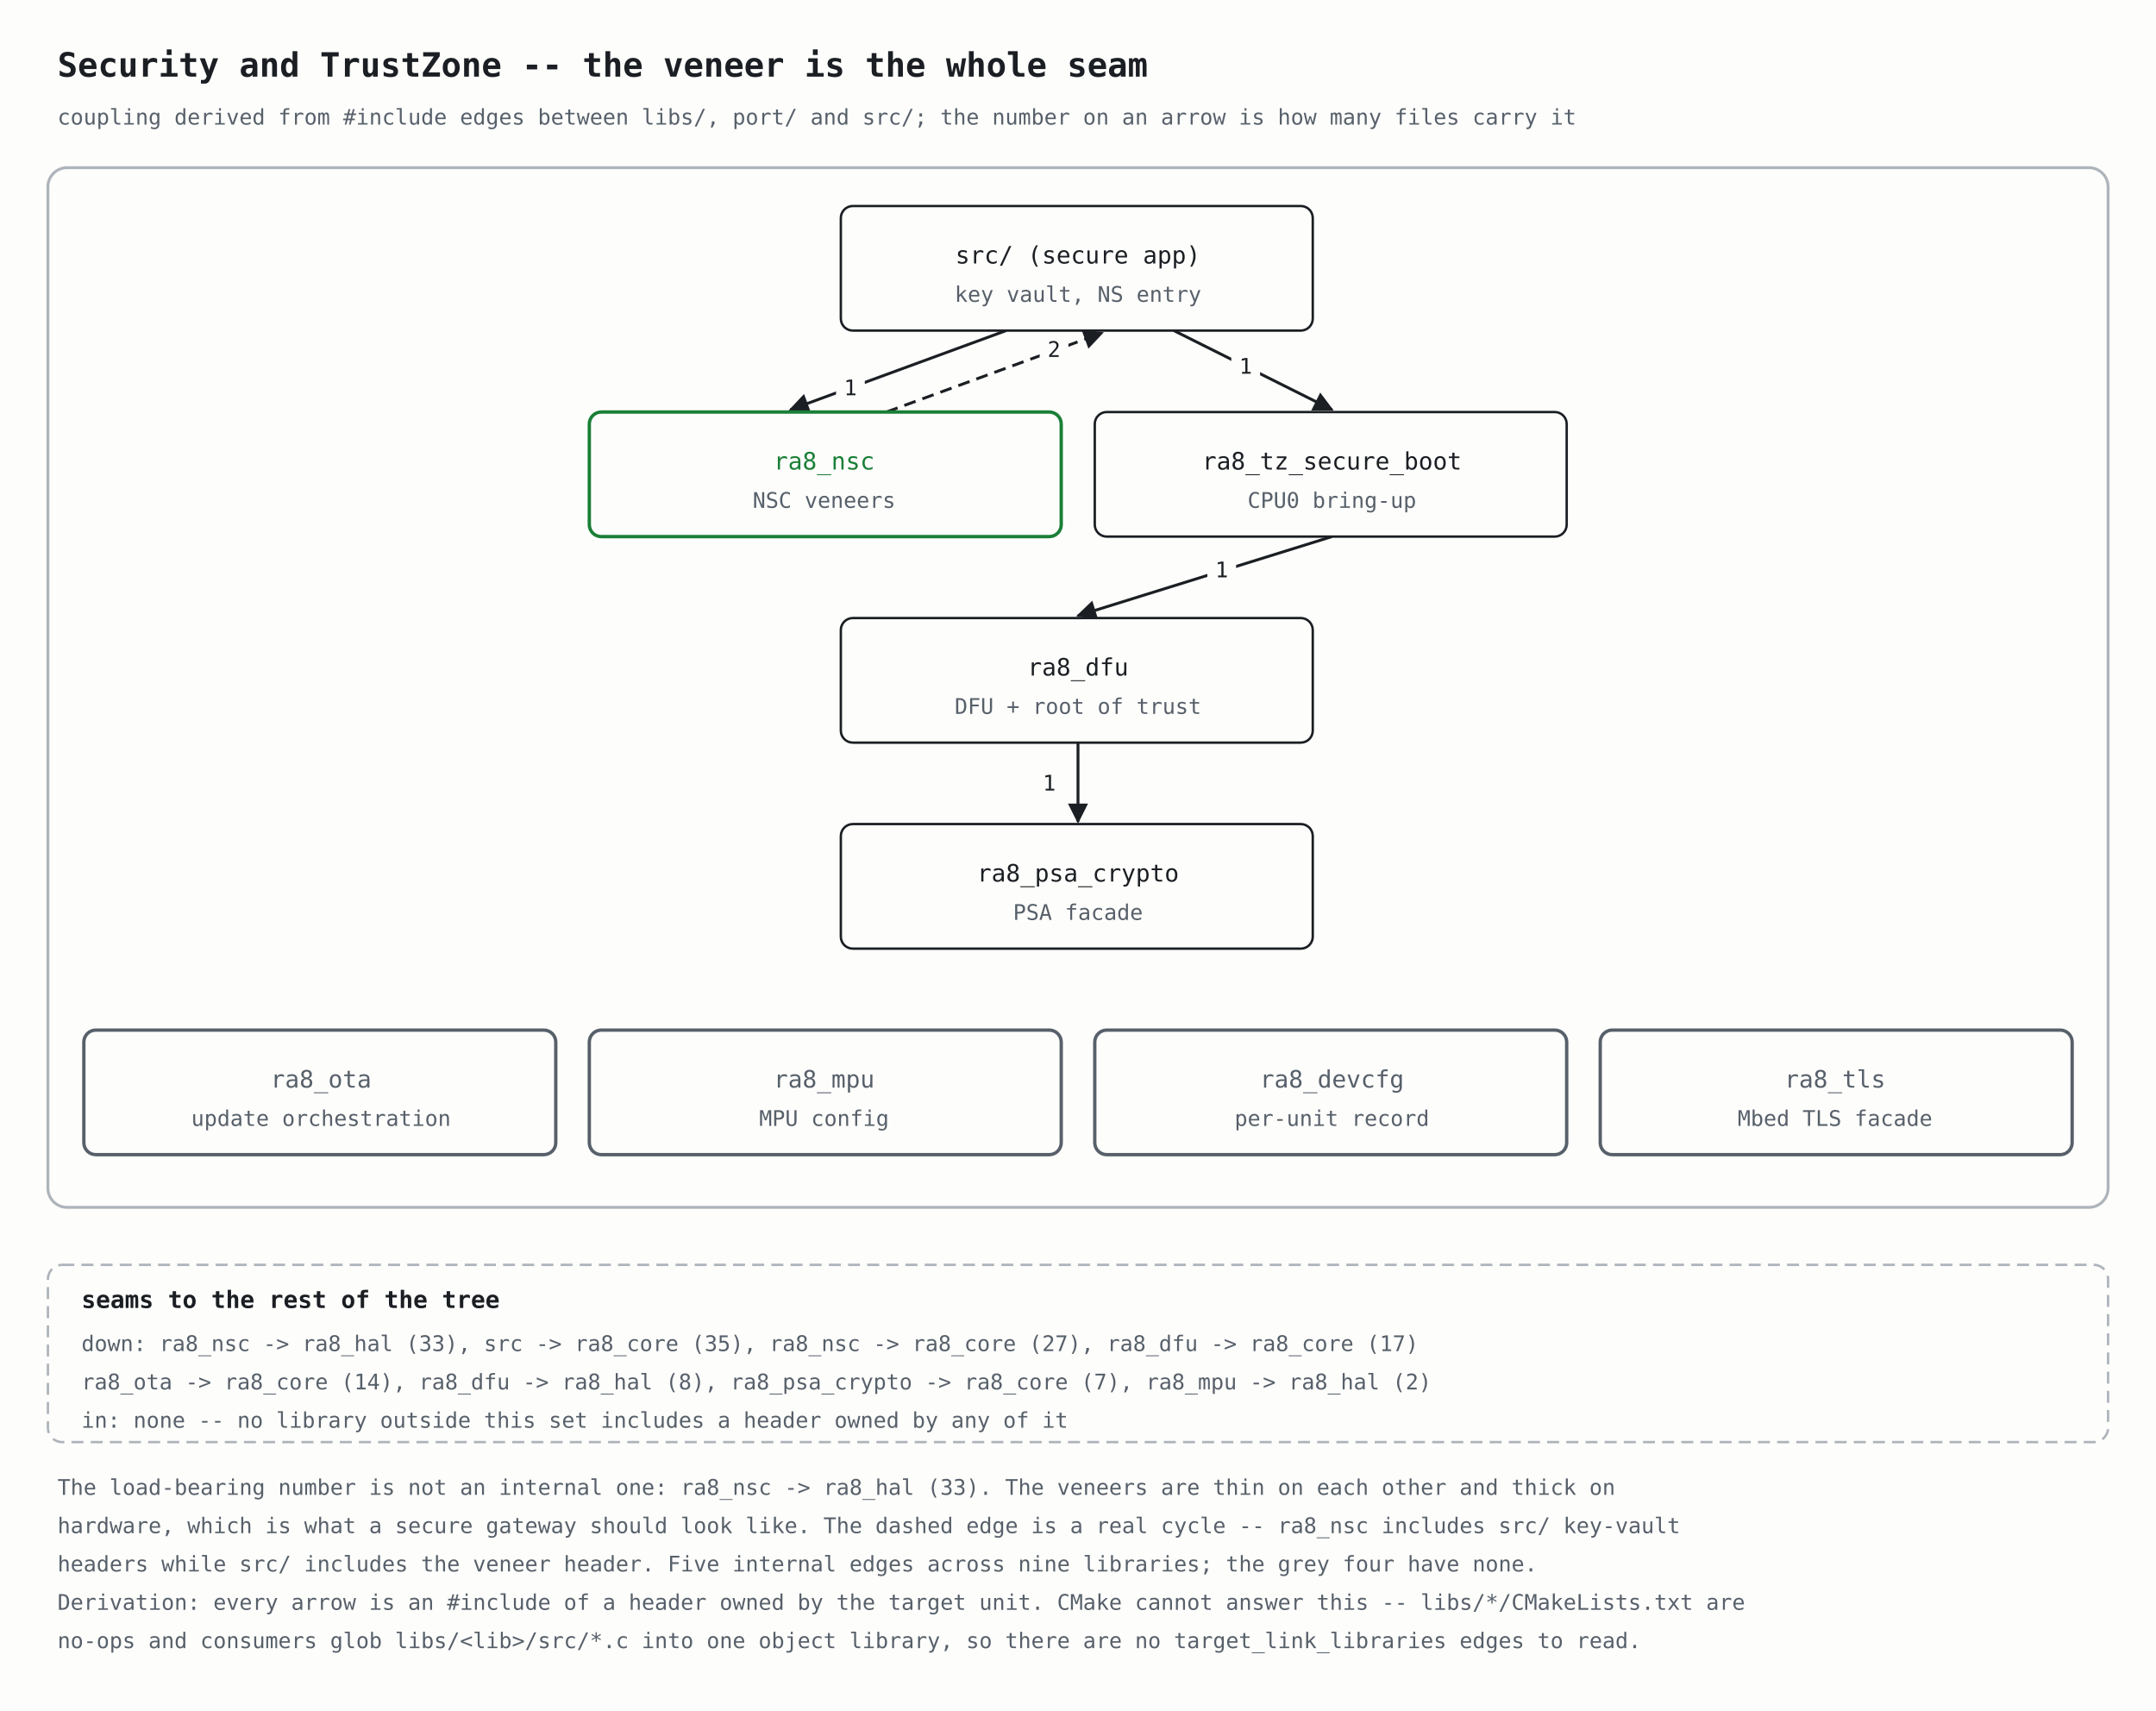
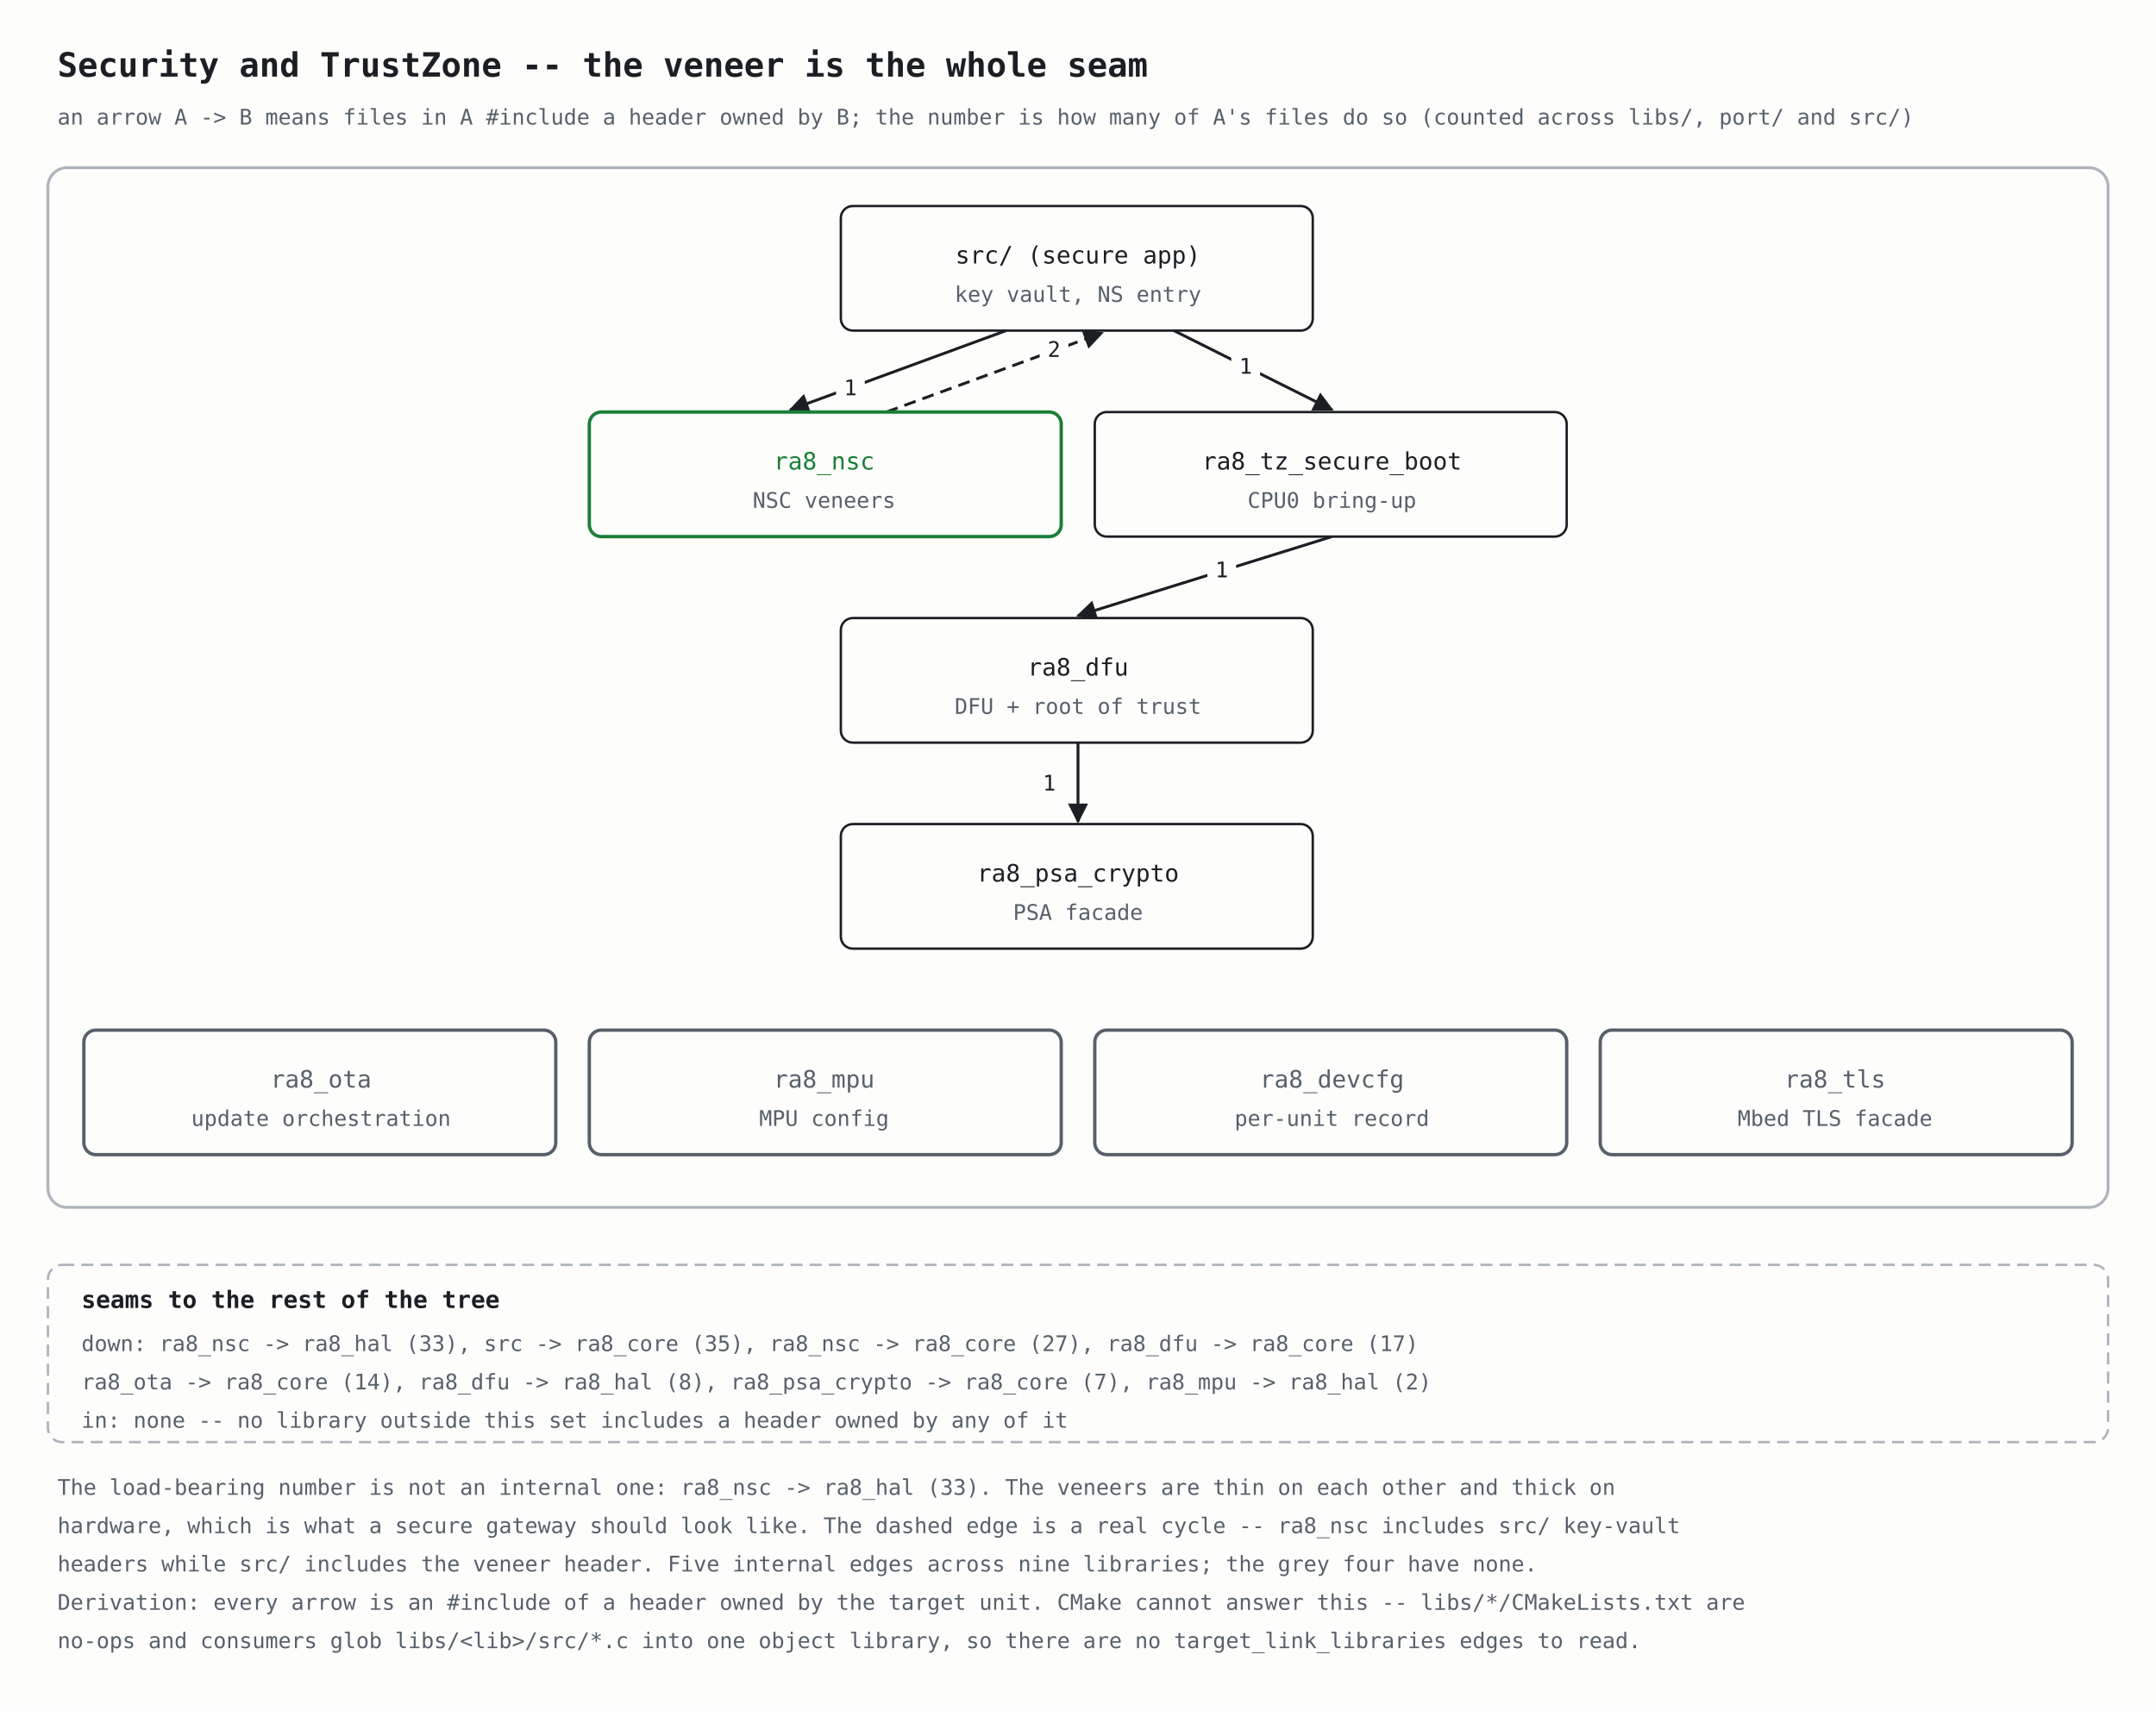
- <svg xmlns="http://www.w3.org/2000/svg" viewBox="0 0 900 714" width="900" role="img" aria-label="Security and TrustZone -- the veneer is the whole seam. coupling derived from #include edges between libs/, port/ and src/; the number on an arrow is how many files carry it down: ra8_nsc - to  ra8_hal (33), src - to  ra8_core (35), ra8_nsc - to  ra8_core (27), ra8_dfu - to  ra8_core (17)       ra8_ota - to  ra8_core (14), ra8_dfu - to  ra8_hal (8), ra8_psa_crypto - to  ra8_core (7), ra8_mpu - to  ra8_hal (2) in:   none -- no library outside this set includes a header owned by any of it The load-bearing number is not an internal one: ra8_nsc - to  ra8_hal (33). The veneers are thin on each other and thick on hardware, which is what a secure gateway should look like. The dashed edge is a real cycle -- ra8_nsc includes src/ key-vault headers while src/ includes the veneer header. Five internal edges across nine libraries; the grey four have none. Derivation: every arrow is an #include of a header owned by the target unit. CMake cannot answer this -- libs/*/CMakeLists.txt are no-ops and consumers glob libs/ lib to /src/*.c into one object library, so there are no target_link_libraries edges to read.">
+ <svg xmlns="http://www.w3.org/2000/svg" viewBox="0 0 900 714" width="900" role="img" aria-label="Security and TrustZone -- the veneer is the whole seam. an arrow from A to B means files in A #include a header owned by B; the number is how many of A's files do so (counted across libs/, port/ and src/) down: ra8_nsc - to  ra8_hal (33), src - to  ra8_core (35), ra8_nsc - to  ra8_core (27), ra8_dfu - to  ra8_core (17)       ra8_ota - to  ra8_core (14), ra8_dfu - to  ra8_hal (8), ra8_psa_crypto - to  ra8_core (7), ra8_mpu - to  ra8_hal (2) in:   none -- no library outside this set includes a header owned by any of it The load-bearing number is not an internal one: ra8_nsc - to  ra8_hal (33). The veneers are thin on each other and thick on hardware, which is what a secure gateway should look like. The dashed edge is a real cycle -- ra8_nsc includes src/ key-vault headers while src/ includes the veneer header. Five internal edges across nine libraries; the grey four have none. Derivation: every arrow is an #include of a header owned by the target unit. CMake cannot answer this -- libs/*/CMakeLists.txt are no-ops and consumers glob libs/ lib to /src/*.c into one object library, so there are no target_link_libraries edges to read.">
  <defs>
    <marker id="aInk" viewBox="0 0 10 10" refX="9" refY="5" markerWidth="7" markerHeight="7" orient="auto-start-reverse">
      <path d="M0,0 L10,5 L0,10 z" fill="#1b1f24" />
    </marker>
    <marker id="aAcc" viewBox="0 0 10 10" refX="9" refY="5" markerWidth="7" markerHeight="7" orient="auto-start-reverse">
      <path d="M0,0 L10,5 L0,10 z" fill="#0969da" />
    </marker>
    <marker id="aGrn" viewBox="0 0 10 10" refX="9" refY="5" markerWidth="7" markerHeight="7" orient="auto-start-reverse">
      <path d="M0,0 L10,5 L0,10 z" fill="#1a7f37" />
    </marker>
    <marker id="aWrm" viewBox="0 0 10 10" refX="9" refY="5" markerWidth="7" markerHeight="7" orient="auto-start-reverse">
      <path d="M0,0 L10,5 L0,10 z" fill="#bc4c00" />
    </marker>
  </defs>
  <rect x="0" y="0" width="900" height="714" fill="#fdfdfb" />
  <g font-family="ui-monospace,SFMono-Regular,Menlo,Consolas,monospace">
    <text x="24" y="32" fill="#1b1f24" font-size="14" font-weight="bold">Security and TrustZone -- the veneer is the whole seam</text>
-     <text x="24" y="52" fill="#57606a" font-size="9">coupling derived from #include edges between libs/, port/ and src/; the number on an arrow is how many files carry it</text>
+     <text x="24" y="52" fill="#57606a" font-size="9">an arrow A -&gt; B means files in A #include a header owned by B; the number is how many of A's files do so (counted across libs/, port/ and src/)</text>
    <rect x="20" y="70" width="860" height="434" rx="8" fill="none" stroke="#aeb4bb" stroke-width="1.2" />
    <line x1="420" y1="138" x2="330" y2="171" stroke="#1b1f24" stroke-width="1.2" marker-end="url(#aInk)" />
    <rect x="349" y="156" width="12" height="12" fill="#fdfdfb" />
    <text x="355" y="165" text-anchor="middle" fill="#1b1f24" font-size="9">1</text>
    <line x1="490" y1="138" x2="556" y2="171" stroke="#1b1f24" stroke-width="1.2" marker-end="url(#aInk)" />
    <rect x="514" y="147" width="12" height="12" fill="#fdfdfb" />
    <text x="520" y="156" text-anchor="middle" fill="#1b1f24" font-size="9">1</text>
    <line x1="370" y1="172" x2="460" y2="139" stroke="#1b1f24" stroke-width="1.2" stroke-dasharray="5 3" marker-end="url(#aInk)" />
    <rect x="434" y="140" width="12" height="12" fill="#fdfdfb" />
    <text x="440" y="149" text-anchor="middle" fill="#1b1f24" font-size="9">2</text>
    <line x1="556" y1="224" x2="450" y2="257" stroke="#1b1f24" stroke-width="1.2" marker-end="url(#aInk)" />
    <rect x="504" y="232" width="12" height="12" fill="#fdfdfb" />
    <text x="510" y="241" text-anchor="middle" fill="#1b1f24" font-size="9">1</text>
    <line x1="450" y1="310" x2="450" y2="343" stroke="#1b1f24" stroke-width="1.2" marker-end="url(#aInk)" />
    <text x="438" y="330" text-anchor="middle" fill="#1b1f24" font-size="9">1</text>
    <rect x="351" y="86" width="197" height="52" rx="5" fill="#fdfdfb" stroke="#1b1f24" stroke-width="1" />
    <text x="450" y="110" text-anchor="middle" fill="#1b1f24" font-size="10">src/ (secure app)</text>
    <text x="450" y="126" text-anchor="middle" fill="#57606a" font-size="9">key vault, NS entry</text>
    <rect x="246" y="172" width="197" height="52" rx="5" fill="#fdfdfb" stroke="#1a7f37" stroke-width="1.4" />
    <text x="344" y="196" text-anchor="middle" fill="#1a7f37" font-size="10">ra8_nsc</text>
    <text x="344" y="212" text-anchor="middle" fill="#57606a" font-size="9">NSC veneers</text>
    <rect x="457" y="172" width="197" height="52" rx="5" fill="#fdfdfb" stroke="#1b1f24" stroke-width="1" />
    <text x="556" y="196" text-anchor="middle" fill="#1b1f24" font-size="10">ra8_tz_secure_boot</text>
    <text x="556" y="212" text-anchor="middle" fill="#57606a" font-size="9">CPU0 bring-up</text>
    <rect x="351" y="258" width="197" height="52" rx="5" fill="#fdfdfb" stroke="#1b1f24" stroke-width="1" />
    <text x="450" y="282" text-anchor="middle" fill="#1b1f24" font-size="10">ra8_dfu</text>
    <text x="450" y="298" text-anchor="middle" fill="#57606a" font-size="9">DFU + root of trust</text>
    <rect x="351" y="344" width="197" height="52" rx="5" fill="#fdfdfb" stroke="#1b1f24" stroke-width="1" />
    <text x="450" y="368" text-anchor="middle" fill="#1b1f24" font-size="10">ra8_psa_crypto</text>
    <text x="450" y="384" text-anchor="middle" fill="#57606a" font-size="9">PSA facade</text>
    <rect x="35" y="430" width="197" height="52" rx="5" fill="#fdfdfb" stroke="#57606a" stroke-width="1.4" />
    <text x="134" y="454" text-anchor="middle" fill="#57606a" font-size="10">ra8_ota</text>
    <text x="134" y="470" text-anchor="middle" fill="#57606a" font-size="9">update orchestration</text>
    <rect x="246" y="430" width="197" height="52" rx="5" fill="#fdfdfb" stroke="#57606a" stroke-width="1.4" />
    <text x="344" y="454" text-anchor="middle" fill="#57606a" font-size="10">ra8_mpu</text>
    <text x="344" y="470" text-anchor="middle" fill="#57606a" font-size="9">MPU config</text>
    <rect x="457" y="430" width="197" height="52" rx="5" fill="#fdfdfb" stroke="#57606a" stroke-width="1.4" />
    <text x="556" y="454" text-anchor="middle" fill="#57606a" font-size="10">ra8_devcfg</text>
    <text x="556" y="470" text-anchor="middle" fill="#57606a" font-size="9">per-unit record</text>
    <rect x="668" y="430" width="197" height="52" rx="5" fill="#fdfdfb" stroke="#57606a" stroke-width="1.4" />
    <text x="766" y="454" text-anchor="middle" fill="#57606a" font-size="10">ra8_tls</text>
    <text x="766" y="470" text-anchor="middle" fill="#57606a" font-size="9">Mbed TLS facade</text>
    <rect x="20" y="528" width="860" height="74" rx="6" fill="none" stroke="#aeb4bb" stroke-width="1" stroke-dasharray="5 3" />
    <text x="34" y="546" fill="#1b1f24" font-size="10" font-weight="bold">seams to the rest of the tree</text>
    <text x="34" y="564" fill="#57606a" font-size="9">down: ra8_nsc -&gt; ra8_hal (33), src -&gt; ra8_core (35), ra8_nsc -&gt; ra8_core (27), ra8_dfu -&gt; ra8_core (17)</text>
    <text x="34" y="580" fill="#57606a" font-size="9">      ra8_ota -&gt; ra8_core (14), ra8_dfu -&gt; ra8_hal (8), ra8_psa_crypto -&gt; ra8_core (7), ra8_mpu -&gt; ra8_hal (2)</text>
    <text x="34" y="596" fill="#57606a" font-size="9">in:   none -- no library outside this set includes a header owned by any of it</text>
    <text x="24" y="624" fill="#57606a" font-size="9">The load-bearing number is not an internal one: ra8_nsc -&gt; ra8_hal (33). The veneers are thin on each other and thick on</text>
    <text x="24" y="640" fill="#57606a" font-size="9">hardware, which is what a secure gateway should look like. The dashed edge is a real cycle -- ra8_nsc includes src/ key-vault</text>
    <text x="24" y="656" fill="#57606a" font-size="9">headers while src/ includes the veneer header. Five internal edges across nine libraries; the grey four have none.</text>
    <text x="24" y="672" fill="#57606a" font-size="9">Derivation: every arrow is an #include of a header owned by the target unit. CMake cannot answer this -- libs/*/CMakeLists.txt are</text>
    <text x="24" y="688" fill="#57606a" font-size="9">no-ops and consumers glob libs/&lt;lib&gt;/src/*.c into one object library, so there are no target_link_libraries edges to read.</text>
  </g>
</svg>
